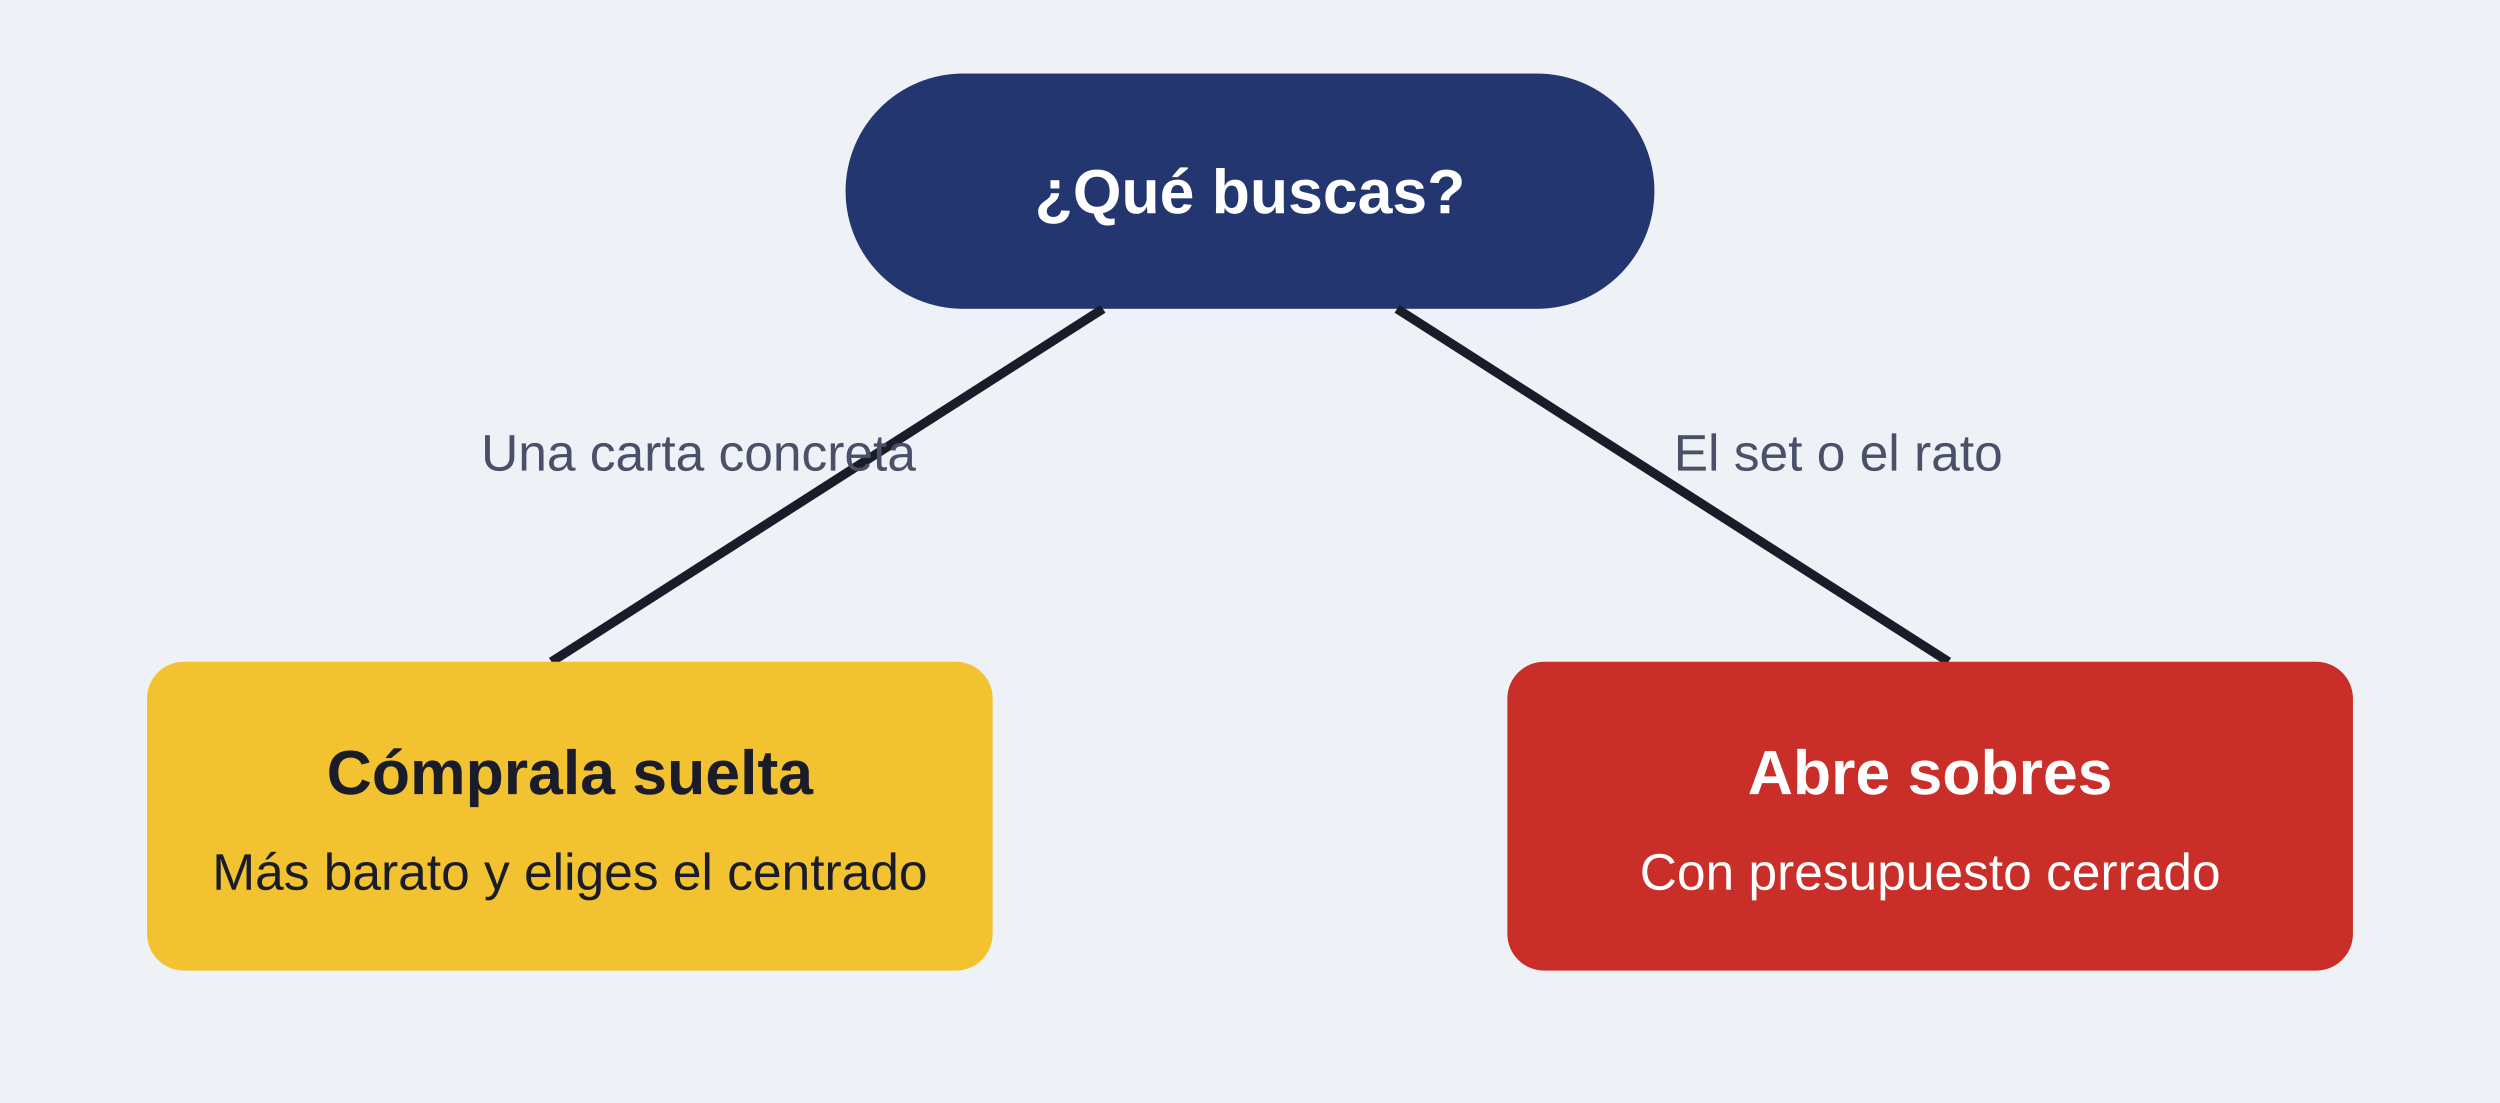
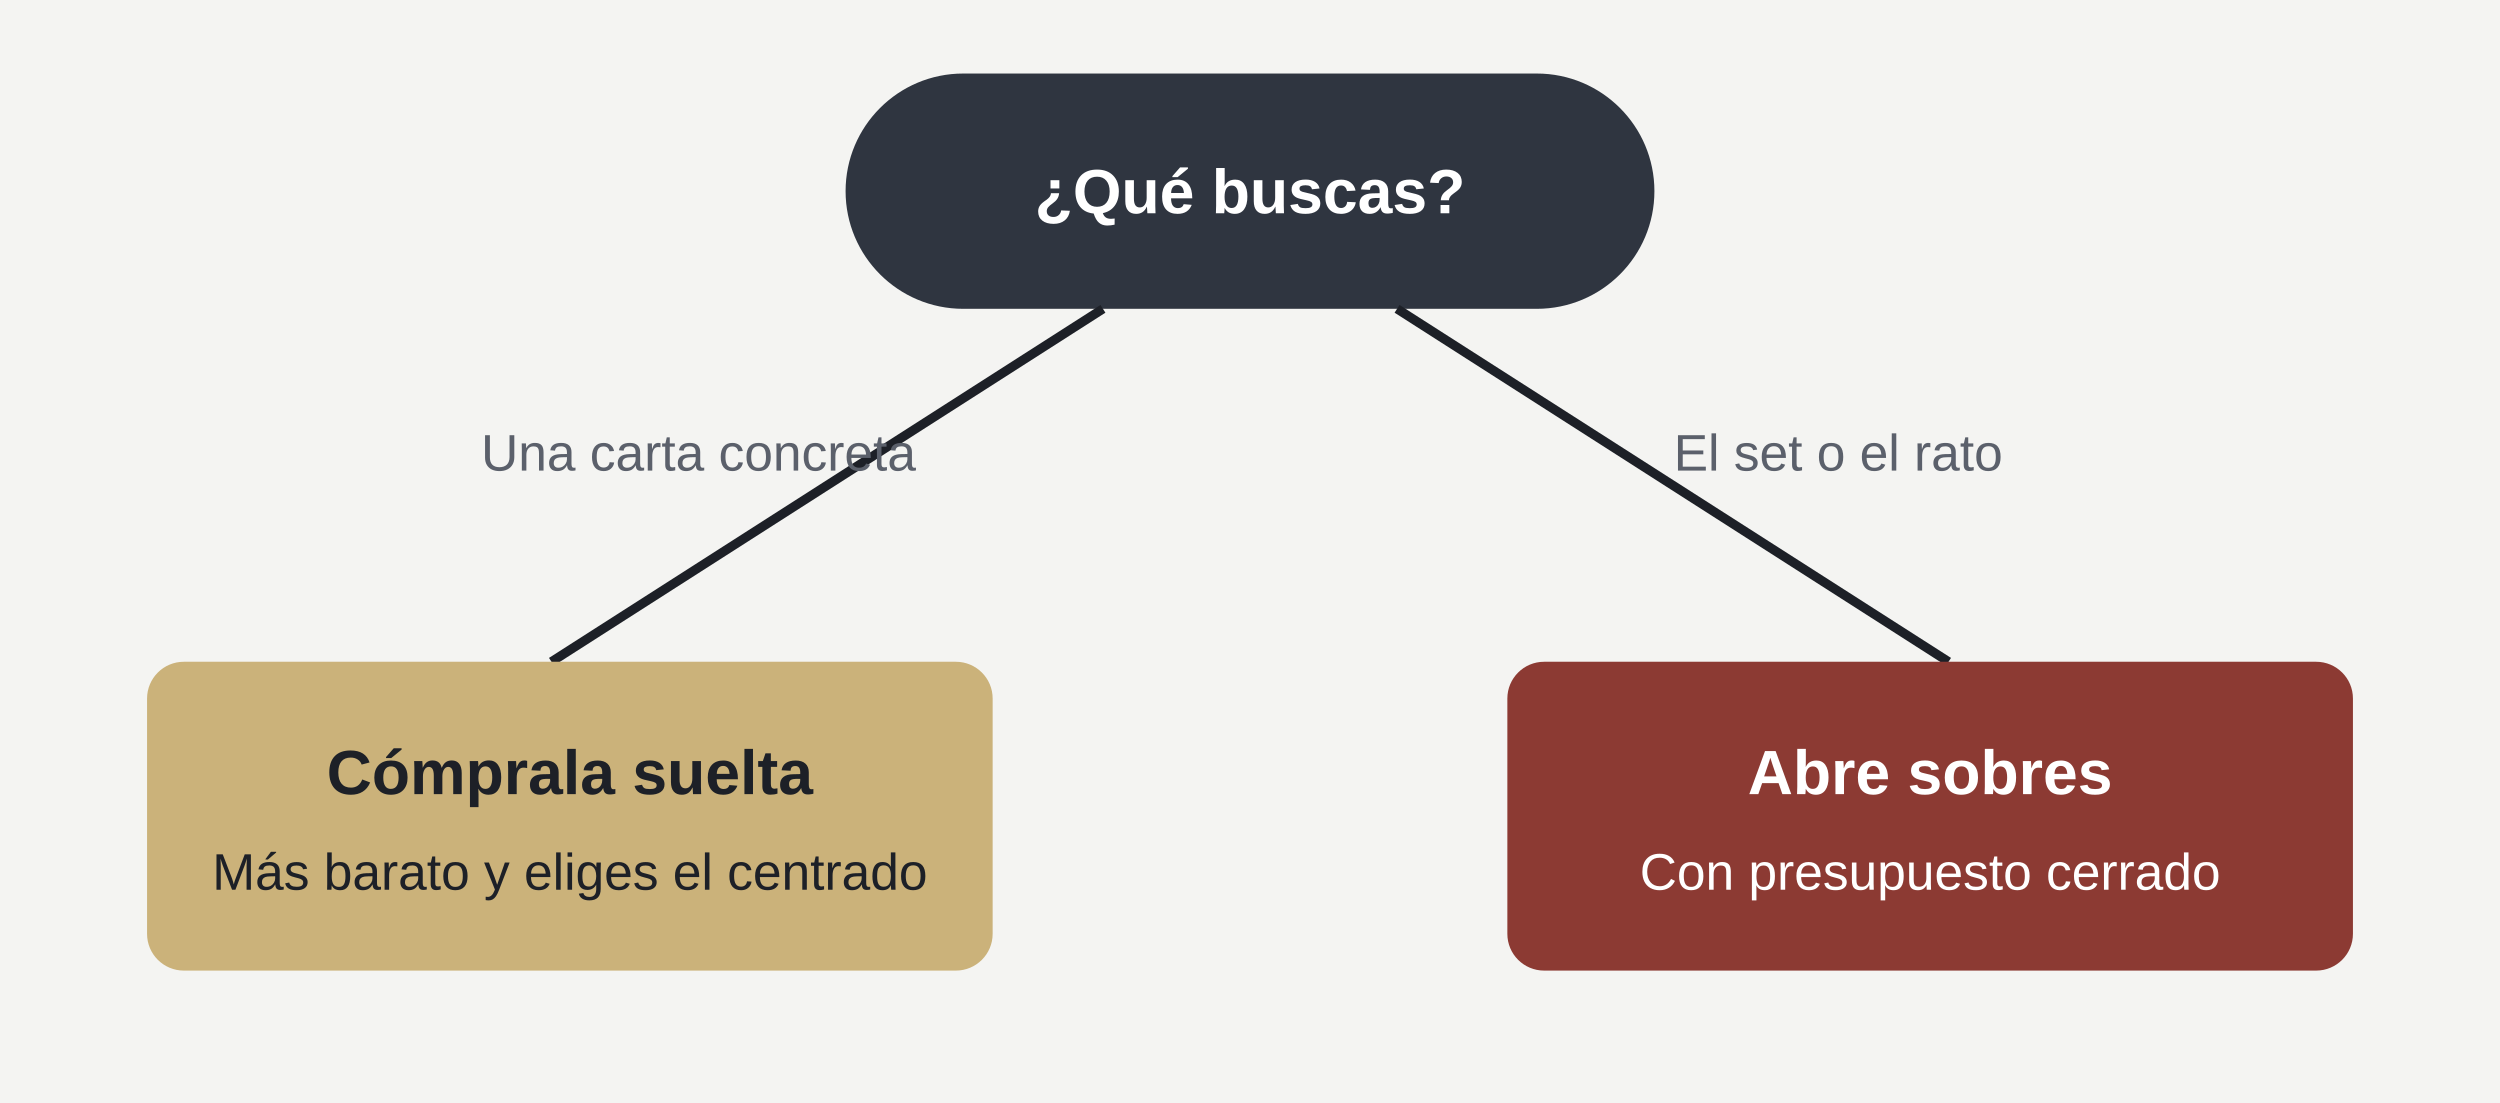
<svg xmlns="http://www.w3.org/2000/svg" viewBox="0 0 680 300">
-   <rect width="680" height="300" fill="#eef1f6" />
+   <rect width="680" height="300" fill="#f4f4f2" />
  <g font-family="Arial, Helvetica, sans-serif" font-size="17" text-anchor="middle">
-     <rect x="230" y="20" width="220" height="64" rx="32" fill="#23366f" />
+     <rect x="230" y="20" width="220" height="64" rx="32" fill="#2f3540" />
    <text x="340" y="58" fill="#fff" font-weight="700">¿Qué buscas?</text>
-     <path d="M300 84L150 180M380 84l150 96" stroke="#1a1d29" stroke-width="2.5" fill="none" />
-     <text x="190" y="128" font-size="14" fill="#4a5068">Una carta concreta</text>
-     <text x="500" y="128" font-size="14" fill="#4a5068">El set o el rato</text>
-     <rect x="40" y="180" width="230" height="84" rx="10" fill="#f2c230" />
-     <text x="155" y="216" font-weight="700" fill="#1a1d29">Cómprala suelta</text>
-     <text x="155" y="242" font-size="14" fill="#1a1d29">Más barato y eliges el centrado</text>
-     <rect x="410" y="180" width="230" height="84" rx="10" fill="#c92f28" />
+     <path d="M300 84L150 180M380 84l150 96" stroke="#1d2027" stroke-width="2.5" fill="none" />
+     <text x="190" y="128" font-size="14" fill="#5b606b">Una carta concreta</text>
+     <text x="500" y="128" font-size="14" fill="#5b606b">El set o el rato</text>
+     <rect x="40" y="180" width="230" height="84" rx="10" fill="#cbb27a" />
+     <text x="155" y="216" font-weight="700" fill="#1d2027">Cómprala suelta</text>
+     <text x="155" y="242" font-size="14" fill="#1d2027">Más barato y eliges el centrado</text>
+     <rect x="410" y="180" width="230" height="84" rx="10" fill="#8c3a33" />
    <text x="525" y="216" font-weight="700" fill="#fff">Abre sobres</text>
    <text x="525" y="242" font-size="14" fill="#fff">Con presupuesto cerrado</text>
  </g>
</svg>
